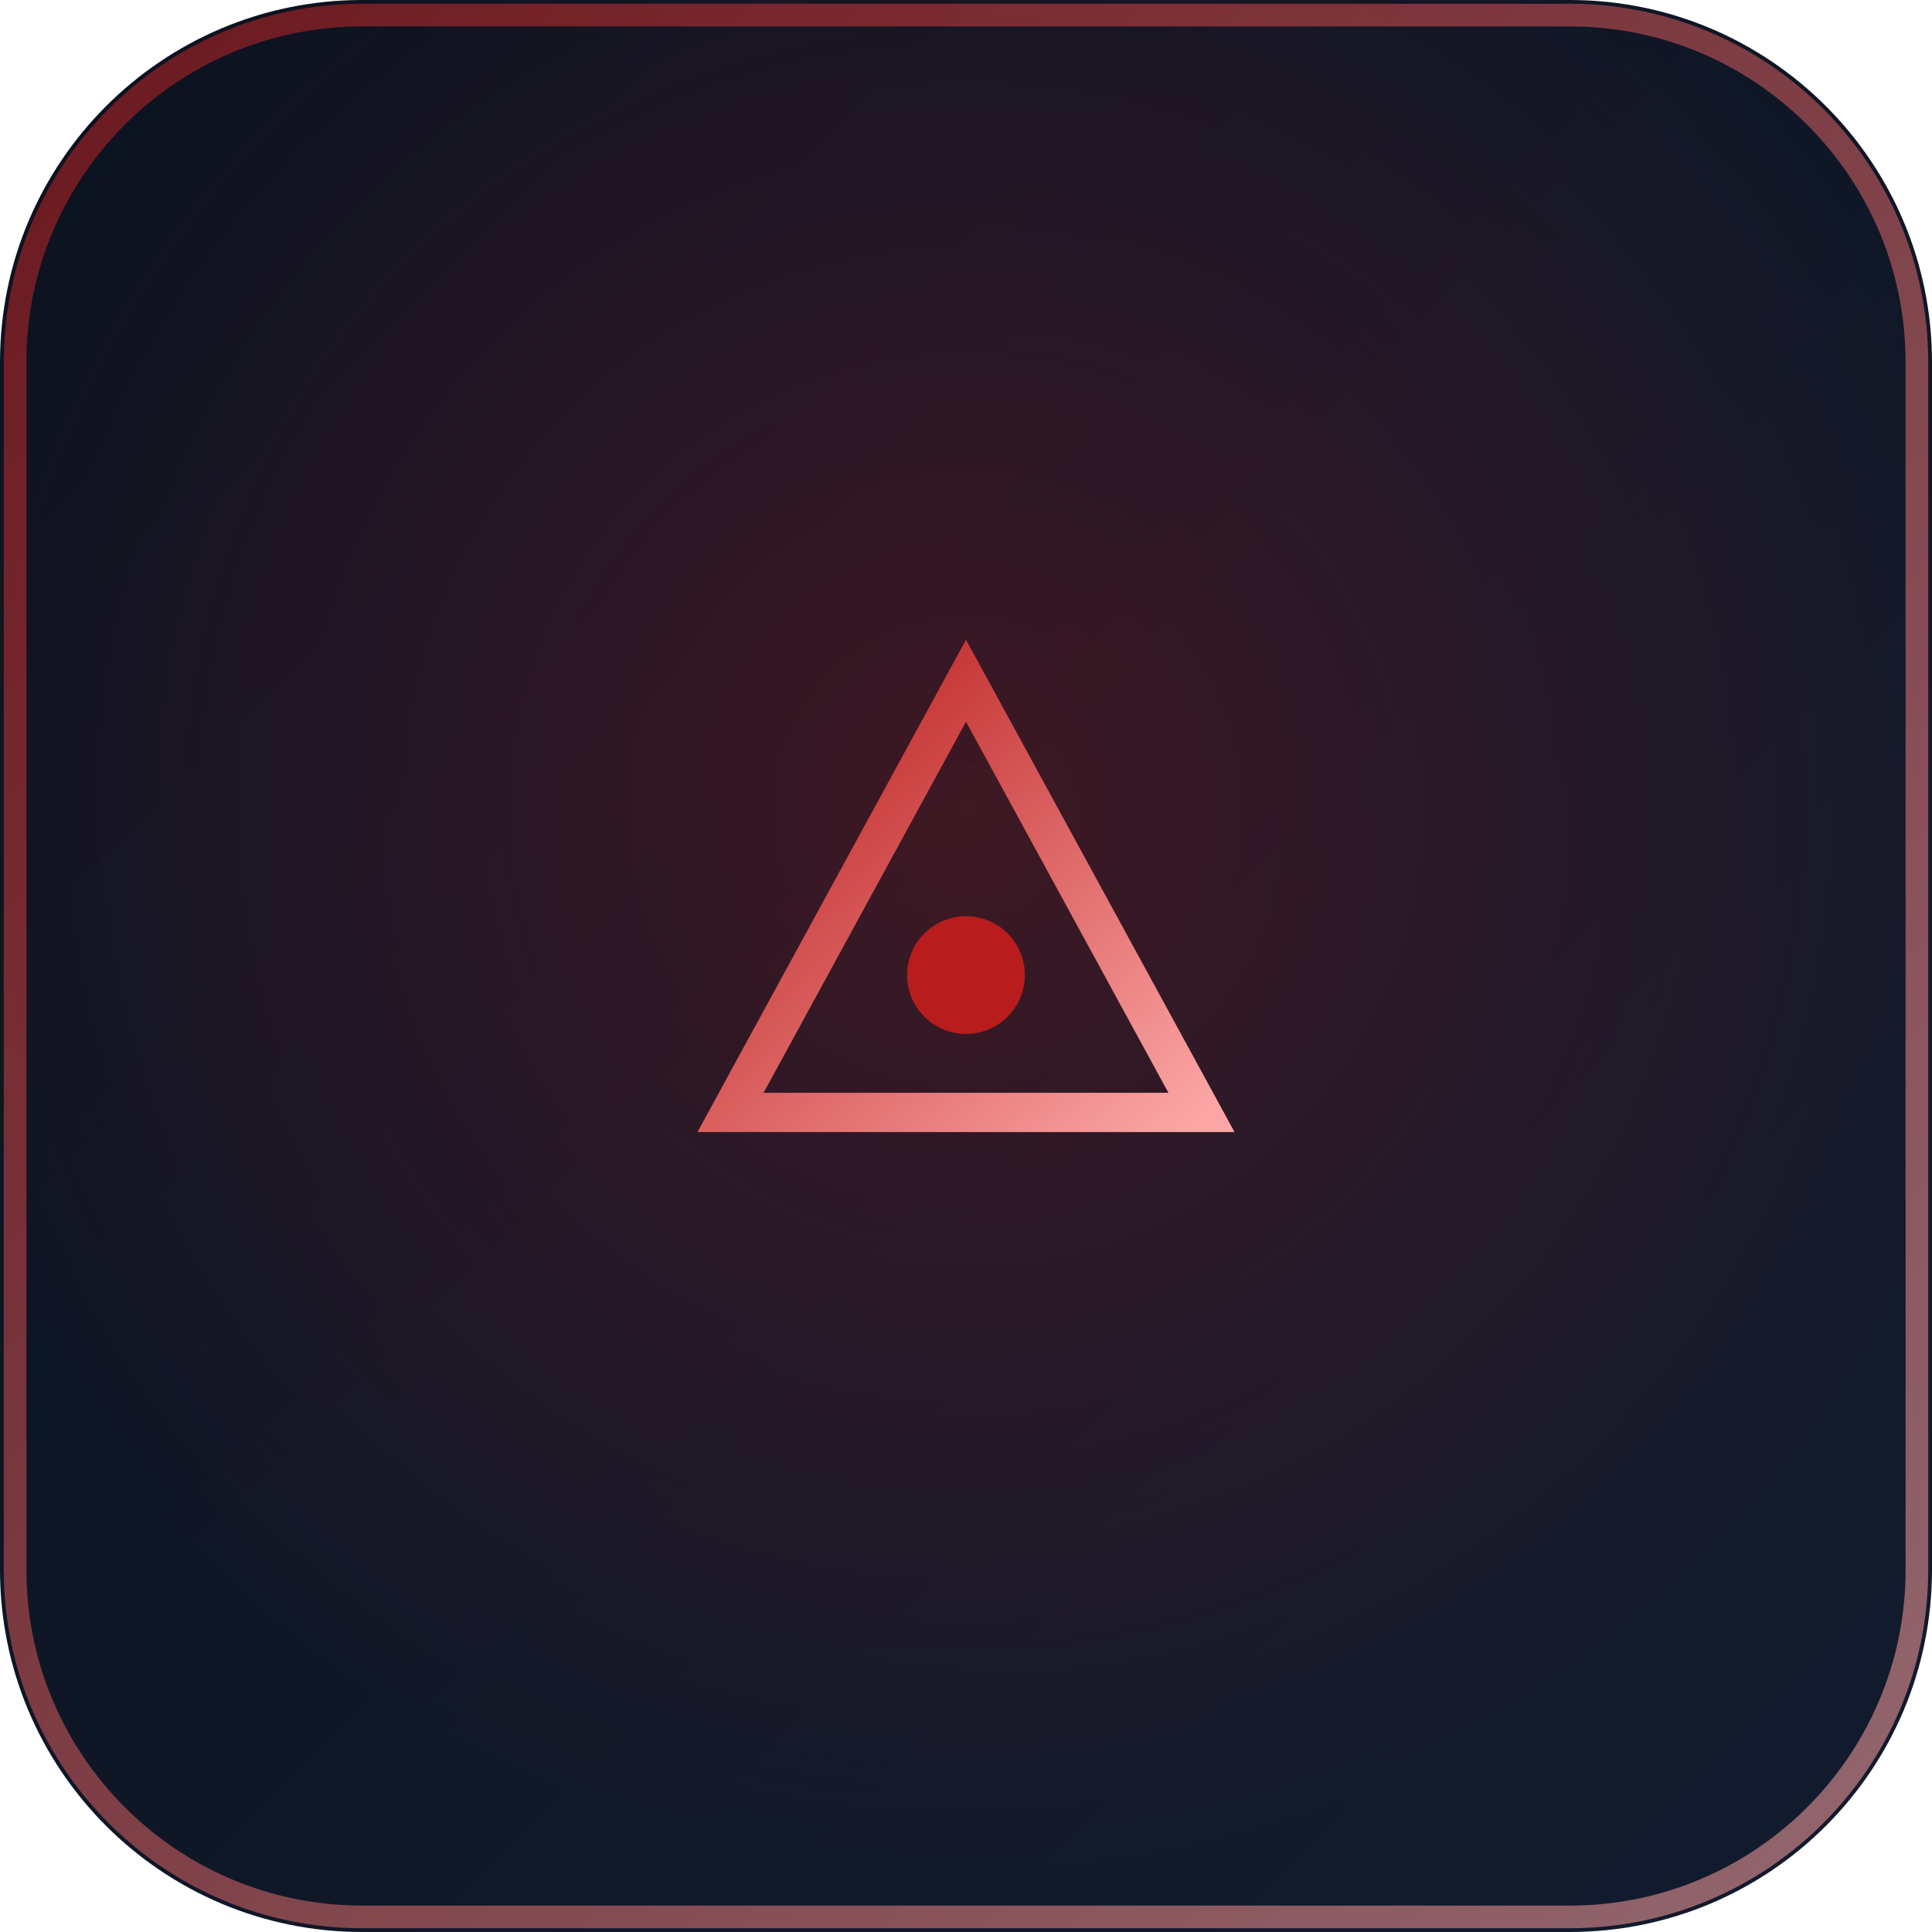
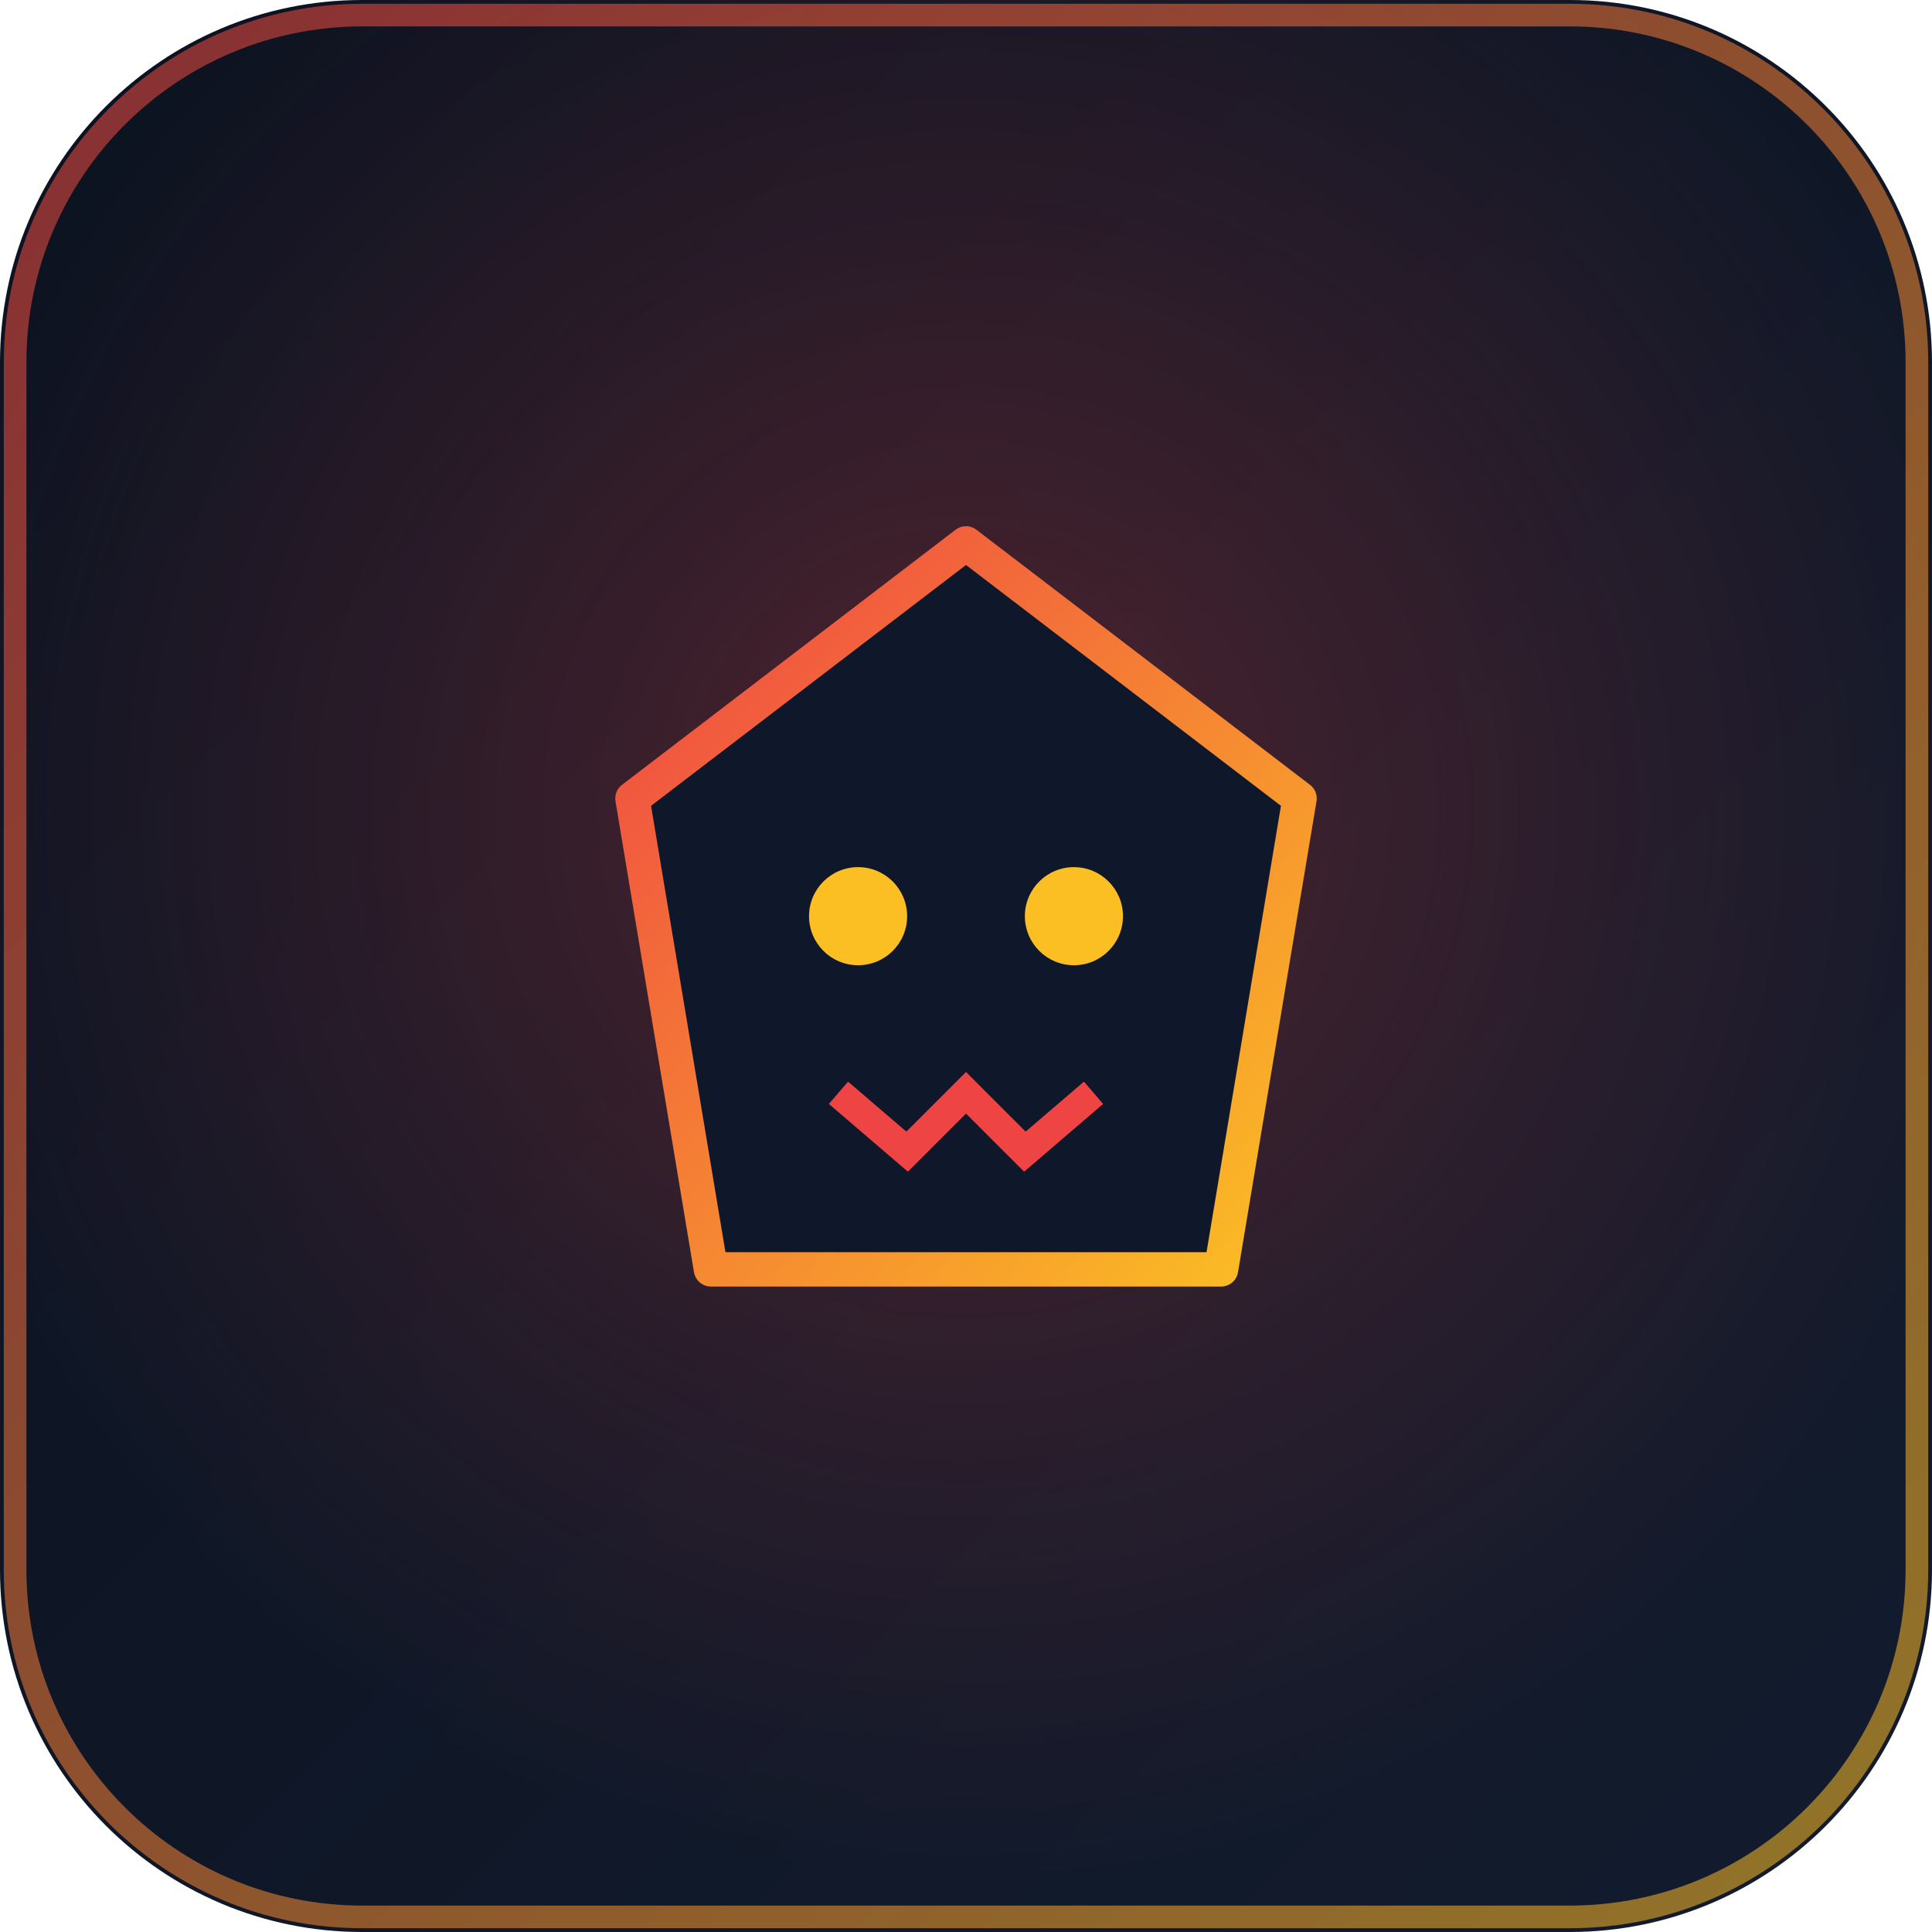
<svg xmlns="http://www.w3.org/2000/svg" viewBox="0 0 512 512" width="512" height="512" role="img" aria-label="Cringle-Bosses">
  <defs>
    <linearGradient id="fondo" x1="0" y1="0" x2="1" y2="1">
      <stop offset="0%" stop-color="#0B1220" />
      <stop offset="100%" stop-color="#131C2E" />
    </linearGradient>
    <linearGradient id="acG" x1="0" y1="0" x2="1" y2="1">
-       <stop offset="0%" stop-color="#B91C1C" />
-       <stop offset="100%" stop-color="#FCA5A5" />
+       <stop offset="0%" stop-color="#EF4444" />
+       <stop offset="100%" stop-color="#FBBF24" />
    </linearGradient>
    <radialGradient id="halo" cx="50%" cy="42%" r="55%">
-       <stop offset="0%" stop-color="#B91C1C" stop-opacity="0.28" />
-       <stop offset="100%" stop-color="#B91C1C" stop-opacity="0" />
+       <stop offset="0%" stop-color="#EF4444" stop-opacity="0.28" />
+       <stop offset="100%" stop-color="#EF4444" stop-opacity="0" />
    </radialGradient>
  </defs>
  <rect width="512" height="512" rx="96" fill="url(#fondo)" />
  <rect width="512" height="512" rx="96" fill="url(#halo)" />
  <rect x="4" y="4" width="504" height="504" rx="92" fill="none" stroke="url(#acG)" stroke-width="6" opacity="0.55" />
  <g transform="translate(256,248) scale(2.6)">
-     <polygon points="0,-26 24,18 -24,18" fill="none" stroke="url(#acG)" stroke-width="4" />
-     <circle cx="0" cy="4" r="6" fill="#B91C1C" />
+     <path d="M 0 -40 L 34 -14 L 26 34 L -26 34 L -34 -14 Z" fill="#0F172A" stroke="url(#acG)" stroke-width="3.5" stroke-linejoin="round" />
+     <circle cx="-11" cy="-2" r="5" fill="#FBBF24" />
+     <circle cx="11" cy="-2" r="5" fill="#FBBF24" />
+     <path d="M -13 16 L -6 22 L 0 16 L 6 22 L 13 16" fill="none" stroke="#EF4444" stroke-width="3" />
  </g>
</svg>
